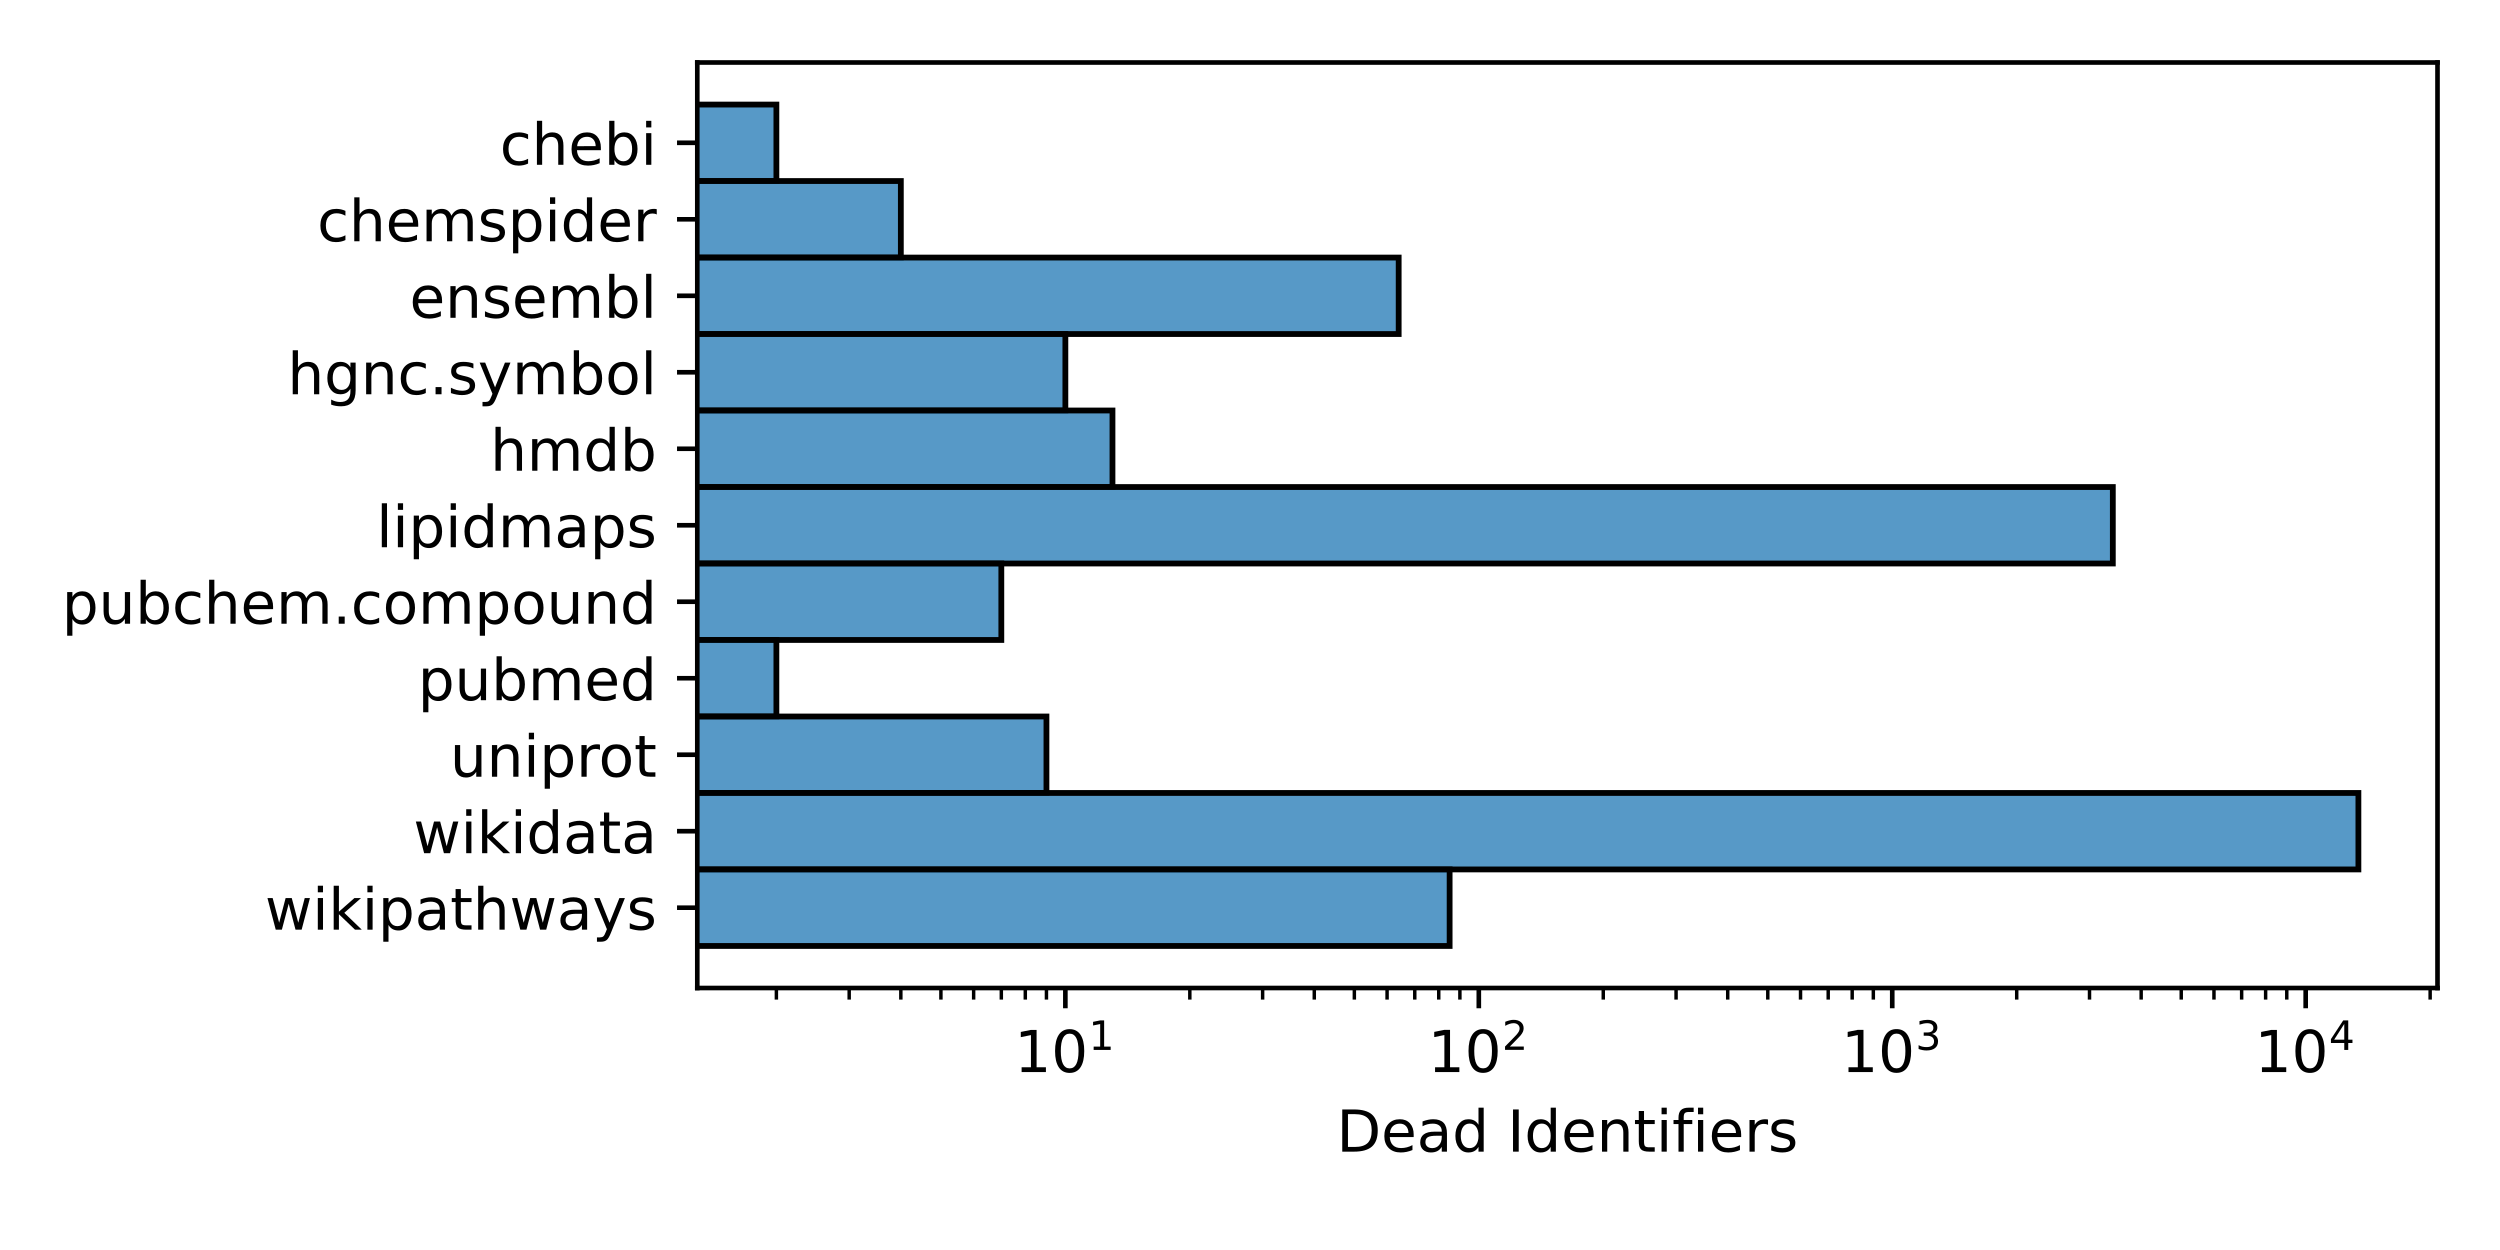
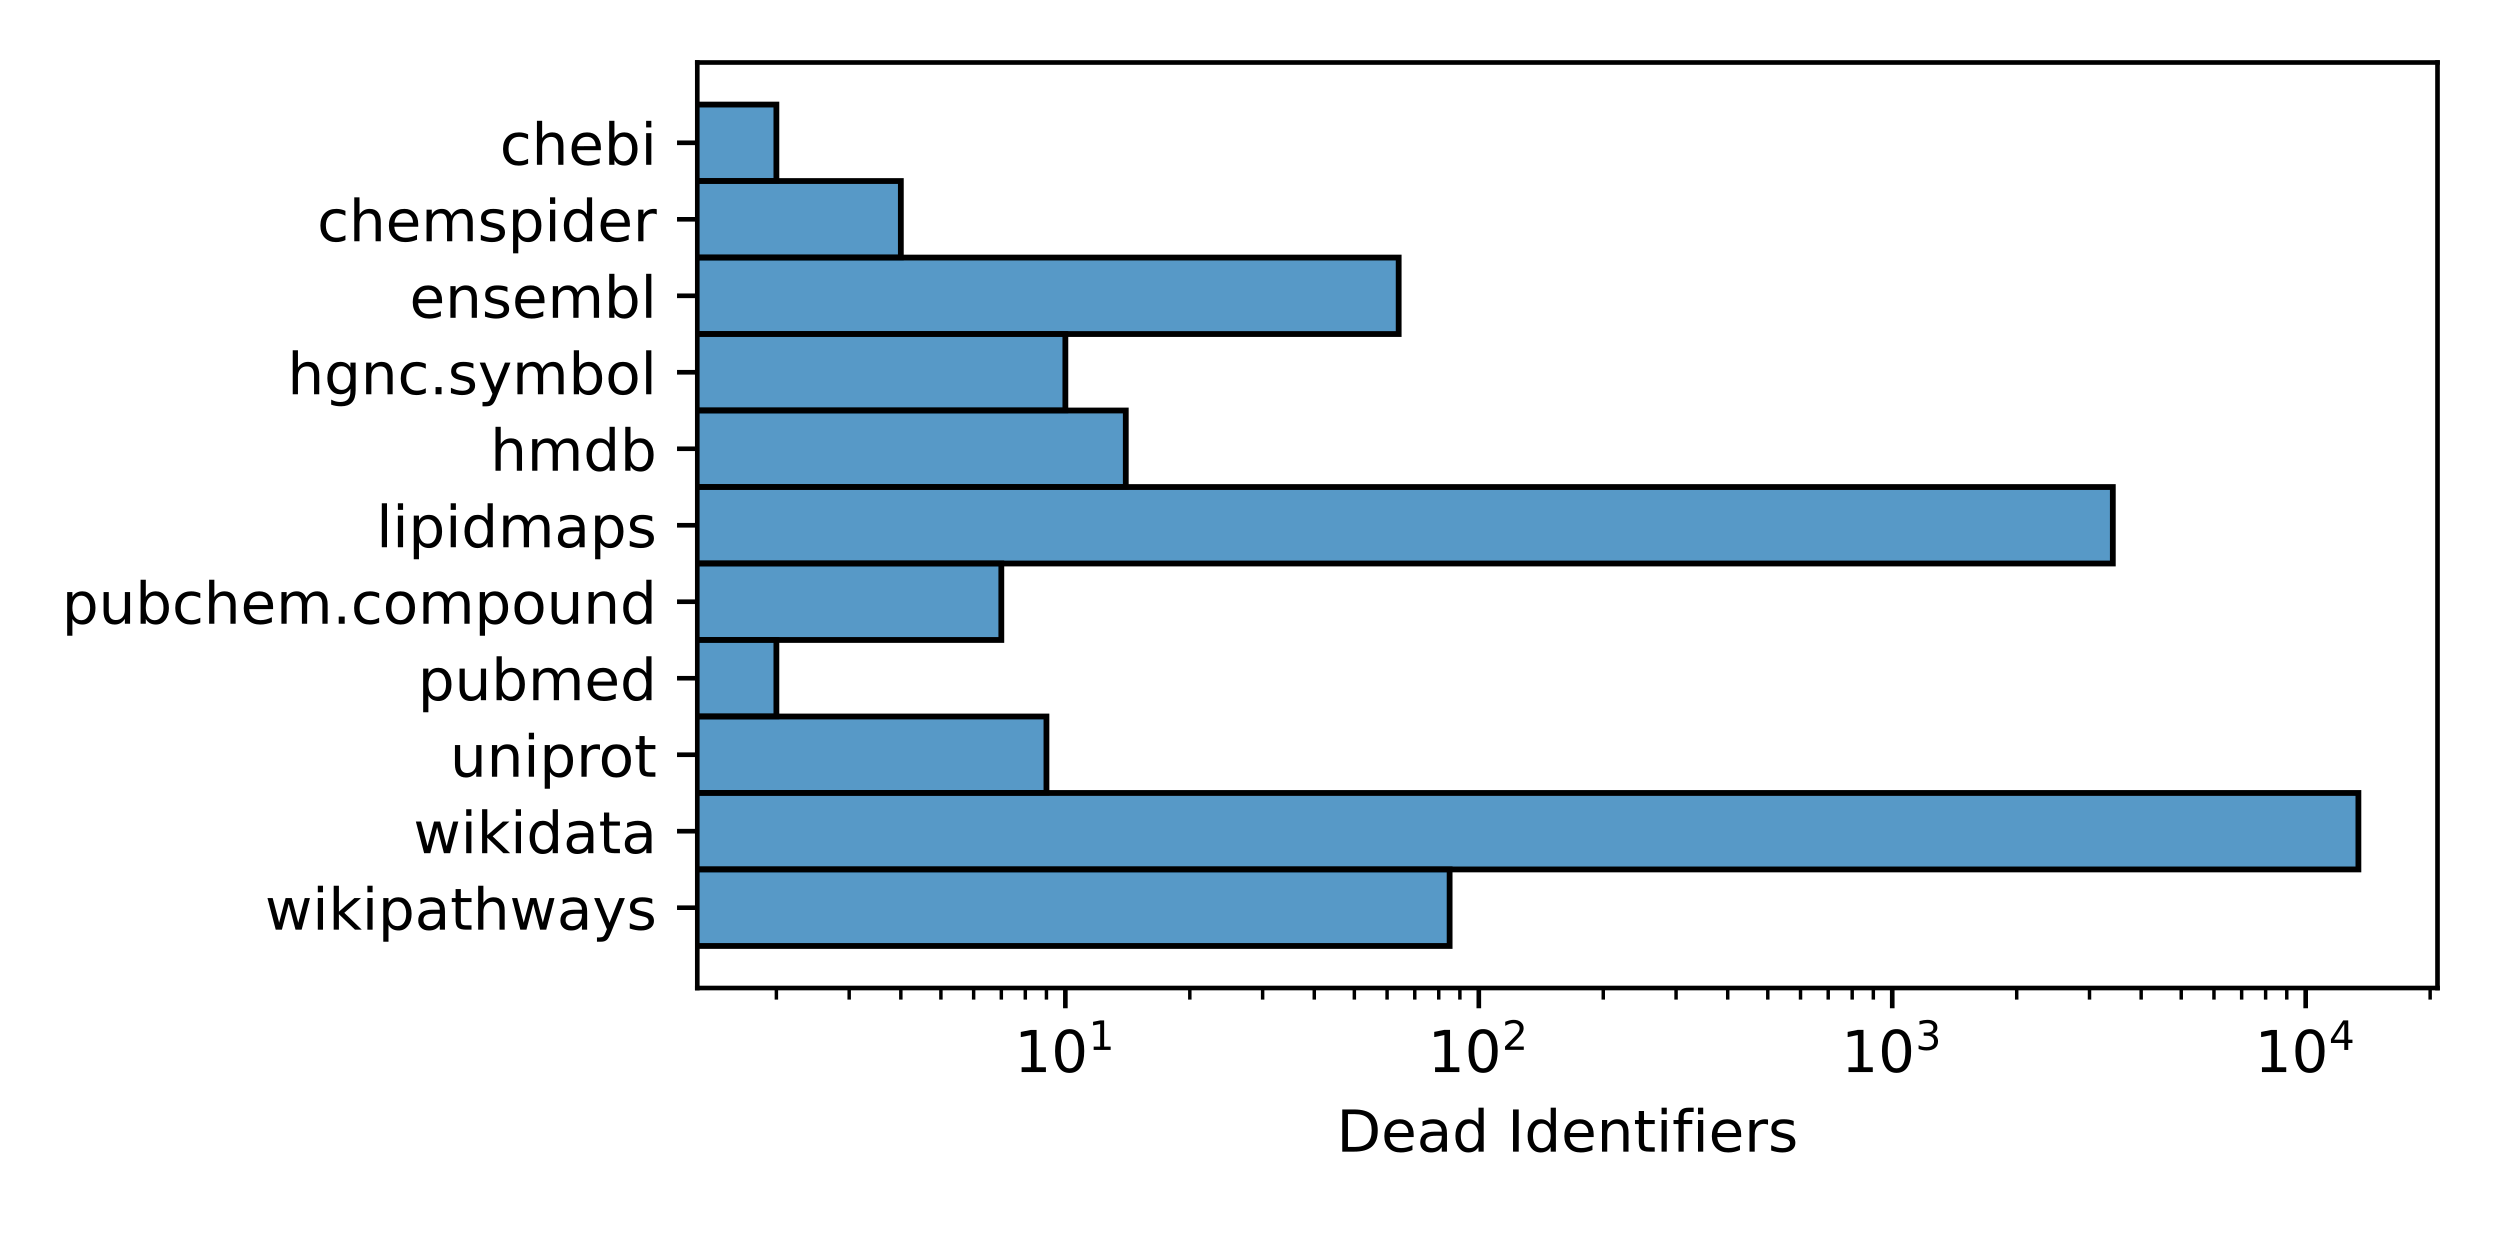
<svg xmlns="http://www.w3.org/2000/svg" xmlns:xlink="http://www.w3.org/1999/xlink" width="432pt" height="216pt" viewBox="0 0 432 216" version="1.1">
  <defs>
    <style type="text/css">*{stroke-linejoin: round; stroke-linecap: butt}</style>
  </defs>
  <g id="figure_1">
    <g id="patch_1">
      <path d="M 0 216  L 432 216  L 432 0  L 0 0  z " style="fill: #ffffff" />
    </g>
    <g id="axes_1">
      <g id="patch_2">
        <path d="M 120.49 170.728  L 421.2 170.728  L 421.2 10.8  L 120.49 10.8  z " style="fill: #ffffff" />
      </g>
      <g id="patch_3">
-         <path d="M -71330.006 18.069  L 134.159 18.069  L 134.159 31.287  L -71330.006 31.287  z " clip-path="url(#p068411c8a1)" style="fill: #1f77b4; fill-opacity: 0.75; stroke: #000000; stroke-linejoin: miter" />
+         <path d="M -71330.006 18.069  L 134.159 18.069  L 134.159 31.287  L -71330.006 31.287  z " clip-path="url(#p5c40573cc1)" style="fill: #1f77b4; fill-opacity: 0.75; stroke: #000000; stroke-linejoin: miter" />
      </g>
      <g id="patch_4">
-         <path d="M -71330.006 31.287  L 155.665 31.287  L 155.665 44.504  L -71330.006 44.504  z " clip-path="url(#p068411c8a1)" style="fill: #1f77b4; fill-opacity: 0.75; stroke: #000000; stroke-linejoin: miter" />
+         <path d="M -71330.006 31.287  L 155.665 31.287  L 155.665 44.504  L -71330.006 44.504  z " clip-path="url(#p5c40573cc1)" style="fill: #1f77b4; fill-opacity: 0.75; stroke: #000000; stroke-linejoin: miter" />
      </g>
      <g id="patch_5">
-         <path d="M -71330.006 44.504  L 241.691 44.504  L 241.691 57.721  L -71330.006 57.721  z " clip-path="url(#p068411c8a1)" style="fill: #1f77b4; fill-opacity: 0.75; stroke: #000000; stroke-linejoin: miter" />
+         <path d="M -71330.006 44.504  L 241.691 44.504  L 241.691 57.721  L -71330.006 57.721  z " clip-path="url(#p5c40573cc1)" style="fill: #1f77b4; fill-opacity: 0.75; stroke: #000000; stroke-linejoin: miter" />
      </g>
      <g id="patch_6">
-         <path d="M -71330.006 57.721  L 184.095 57.721  L 184.095 70.938  L -71330.006 70.938  z " clip-path="url(#p068411c8a1)" style="fill: #1f77b4; fill-opacity: 0.75; stroke: #000000; stroke-linejoin: miter" />
+         <path d="M -71330.006 57.721  L 184.095 57.721  L 184.095 70.938  L -71330.006 70.938  z " clip-path="url(#p5c40573cc1)" style="fill: #1f77b4; fill-opacity: 0.75; stroke: #000000; stroke-linejoin: miter" />
      </g>
      <g id="patch_7">
-         <path d="M -71330.006 70.938  L 192.235 70.938  L 192.235 84.155  L -71330.006 84.155  z " clip-path="url(#p068411c8a1)" style="fill: #1f77b4; fill-opacity: 0.75; stroke: #000000; stroke-linejoin: miter" />
+         <path d="M -71330.006 70.938  L 194.535 70.938  L 194.535 84.155  L -71330.006 84.155  z " clip-path="url(#p5c40573cc1)" style="fill: #1f77b4; fill-opacity: 0.75; stroke: #000000; stroke-linejoin: miter" />
      </g>
      <g id="patch_8">
-         <path d="M -71330.006 84.155  L 365.096 84.155  L 365.096 97.373  L -71330.006 97.373  z " clip-path="url(#p068411c8a1)" style="fill: #1f77b4; fill-opacity: 0.75; stroke: #000000; stroke-linejoin: miter" />
+         <path d="M -71330.006 84.155  L 365.096 84.155  L 365.096 97.373  L -71330.006 97.373  z " clip-path="url(#p5c40573cc1)" style="fill: #1f77b4; fill-opacity: 0.75; stroke: #000000; stroke-linejoin: miter" />
      </g>
      <g id="patch_9">
-         <path d="M -71330.006 97.373  L 173.028 97.373  L 173.028 110.59  L -71330.006 110.59  z " clip-path="url(#p068411c8a1)" style="fill: #1f77b4; fill-opacity: 0.75; stroke: #000000; stroke-linejoin: miter" />
+         <path d="M -71330.006 97.373  L 173.028 97.373  L 173.028 110.59  L -71330.006 110.59  z " clip-path="url(#p5c40573cc1)" style="fill: #1f77b4; fill-opacity: 0.75; stroke: #000000; stroke-linejoin: miter" />
      </g>
      <g id="patch_10">
-         <path d="M -71330.006 110.59  L 134.159 110.59  L 134.159 123.807  L -71330.006 123.807  z " clip-path="url(#p068411c8a1)" style="fill: #1f77b4; fill-opacity: 0.75; stroke: #000000; stroke-linejoin: miter" />
+         <path d="M -71330.006 110.59  L 134.159 110.59  L 134.159 123.807  L -71330.006 123.807  z " clip-path="url(#p5c40573cc1)" style="fill: #1f77b4; fill-opacity: 0.75; stroke: #000000; stroke-linejoin: miter" />
      </g>
      <g id="patch_11">
-         <path d="M -71330.006 123.807  L 180.826 123.807  L 180.826 137.024  L -71330.006 137.024  z " clip-path="url(#p068411c8a1)" style="fill: #1f77b4; fill-opacity: 0.75; stroke: #000000; stroke-linejoin: miter" />
+         <path d="M -71330.006 123.807  L 180.826 123.807  L 180.826 137.024  L -71330.006 137.024  z " clip-path="url(#p5c40573cc1)" style="fill: #1f77b4; fill-opacity: 0.75; stroke: #000000; stroke-linejoin: miter" />
      </g>
      <g id="patch_12">
-         <path d="M -71330.006 137.024  L 407.531 137.024  L 407.531 150.241  L -71330.006 150.241  z " clip-path="url(#p068411c8a1)" style="fill: #1f77b4; fill-opacity: 0.75; stroke: #000000; stroke-linejoin: miter" />
+         <path d="M -71330.006 137.024  L 407.531 137.024  L 407.531 150.241  L -71330.006 150.241  z " clip-path="url(#p5c40573cc1)" style="fill: #1f77b4; fill-opacity: 0.75; stroke: #000000; stroke-linejoin: miter" />
      </g>
      <g id="patch_13">
-         <path d="M -71330.006 150.241  L 250.495 150.241  L 250.495 163.459  L -71330.006 163.459  z " clip-path="url(#p068411c8a1)" style="fill: #1f77b4; fill-opacity: 0.75; stroke: #000000; stroke-linejoin: miter" />
+         <path d="M -71330.006 150.241  L 250.495 150.241  L 250.495 163.459  L -71330.006 163.459  z " clip-path="url(#p5c40573cc1)" style="fill: #1f77b4; fill-opacity: 0.75; stroke: #000000; stroke-linejoin: miter" />
      </g>
      <g id="matplotlib.axis_1">
        <g id="xtick_1">
          <g id="line2d_1">
            <defs>
-               <path id="m6979fdb70a" d="M 0 0  L 0 3.5  " style="stroke: #000000; stroke-width: 0.8" />
+               <path id="m80bc531d63" d="M 0 0  L 0 3.5  " style="stroke: #000000; stroke-width: 0.8" />
            </defs>
            <g>
-               <use xlink:href="#m6979fdb70a" x="184.095" y="170.728" style="stroke: #000000; stroke-width: 0.8" />
+               <use xlink:href="#m80bc531d63" x="184.095" y="170.728" style="stroke: #000000; stroke-width: 0.8" />
            </g>
          </g>
          <g id="text_1">
            <g transform="translate(175.2949 185.3264) scale(0.1 -0.1)">
              <defs>
                <path id="DejaVuSans-31" d="M 794 531  L 1825 531  L 1825 4091  L 703 3866  L 703 4441  L 1819 4666  L 2450 4666  L 2450 531  L 3481 531  L 3481 0  L 794 0  L 794 531  z " transform="scale(0.015625)" />
                <path id="DejaVuSans-30" d="M 2034 4250  Q 1547 4250 1301 3770  Q 1056 3291 1056 2328  Q 1056 1369 1301 889  Q 1547 409 2034 409  Q 2525 409 2770 889  Q 3016 1369 3016 2328  Q 3016 3291 2770 3770  Q 2525 4250 2034 4250  z M 2034 4750  Q 2819 4750 3233 4129  Q 3647 3509 3647 2328  Q 3647 1150 3233 529  Q 2819 -91 2034 -91  Q 1250 -91 836 529  Q 422 1150 422 2328  Q 422 3509 836 4129  Q 1250 4750 2034 4750  z " transform="scale(0.015625)" />
              </defs>
              <use xlink:href="#DejaVuSans-31" transform="translate(0 0.684375)" />
              <use xlink:href="#DejaVuSans-30" transform="translate(63.62305 0.684375)" />
              <use xlink:href="#DejaVuSans-31" transform="translate(128.2031 38.96563) scale(0.7)" />
            </g>
          </g>
        </g>
        <g id="xtick_2">
          <g id="line2d_2">
            <g>
-               <use xlink:href="#m6979fdb70a" x="255.538" y="170.728" style="stroke: #000000; stroke-width: 0.8" />
+               <use xlink:href="#m80bc531d63" x="255.538" y="170.728" style="stroke: #000000; stroke-width: 0.8" />
            </g>
          </g>
          <g id="text_2">
            <g transform="translate(246.7376 185.3264) scale(0.1 -0.1)">
              <defs>
                <path id="DejaVuSans-32" d="M 1228 531  L 3431 531  L 3431 0  L 469 0  L 469 531  Q 828 903 1448 1529  Q 2069 2156 2228 2338  Q 2531 2678 2651 2914  Q 2772 3150 2772 3378  Q 2772 3750 2511 3984  Q 2250 4219 1831 4219  Q 1534 4219 1204 4116  Q 875 4013 500 3803  L 500 4441  Q 881 4594 1212 4672  Q 1544 4750 1819 4750  Q 2544 4750 2975 4387  Q 3406 4025 3406 3419  Q 3406 3131 3298 2873  Q 3191 2616 2906 2266  Q 2828 2175 2409 1742  Q 1991 1309 1228 531  z " transform="scale(0.015625)" />
              </defs>
              <use xlink:href="#DejaVuSans-31" transform="translate(0 0.765625)" />
              <use xlink:href="#DejaVuSans-30" transform="translate(63.62305 0.765625)" />
              <use xlink:href="#DejaVuSans-32" transform="translate(128.2031 39.04688) scale(0.7)" />
            </g>
          </g>
        </g>
        <g id="xtick_3">
          <g id="line2d_3">
            <g>
-               <use xlink:href="#m6979fdb70a" x="326.98" y="170.728" style="stroke: #000000; stroke-width: 0.8" />
+               <use xlink:href="#m80bc531d63" x="326.98" y="170.728" style="stroke: #000000; stroke-width: 0.8" />
            </g>
          </g>
          <g id="text_3">
            <g transform="translate(318.1802 185.3264) scale(0.1 -0.1)">
              <defs>
                <path id="DejaVuSans-33" d="M 2597 2516  Q 3050 2419 3304 2112  Q 3559 1806 3559 1356  Q 3559 666 3084 287  Q 2609 -91 1734 -91  Q 1441 -91 1130 -33  Q 819 25 488 141  L 488 750  Q 750 597 1062 519  Q 1375 441 1716 441  Q 2309 441 2620 675  Q 2931 909 2931 1356  Q 2931 1769 2642 2001  Q 2353 2234 1838 2234  L 1294 2234  L 1294 2753  L 1863 2753  Q 2328 2753 2575 2939  Q 2822 3125 2822 3475  Q 2822 3834 2567 4026  Q 2313 4219 1838 4219  Q 1578 4219 1281 4162  Q 984 4106 628 3988  L 628 4550  Q 988 4650 1302 4700  Q 1616 4750 1894 4750  Q 2613 4750 3031 4423  Q 3450 4097 3450 3541  Q 3450 3153 3228 2886  Q 3006 2619 2597 2516  z " transform="scale(0.015625)" />
              </defs>
              <use xlink:href="#DejaVuSans-31" transform="translate(0 0.765625)" />
              <use xlink:href="#DejaVuSans-30" transform="translate(63.62305 0.765625)" />
              <use xlink:href="#DejaVuSans-33" transform="translate(128.2031 39.04688) scale(0.7)" />
            </g>
          </g>
        </g>
        <g id="xtick_4">
          <g id="line2d_4">
            <g>
-               <use xlink:href="#m6979fdb70a" x="398.423" y="170.728" style="stroke: #000000; stroke-width: 0.8" />
+               <use xlink:href="#m80bc531d63" x="398.423" y="170.728" style="stroke: #000000; stroke-width: 0.8" />
            </g>
          </g>
          <g id="text_4">
            <g transform="translate(389.6229 185.3264) scale(0.1 -0.1)">
              <defs>
                <path id="DejaVuSans-34" d="M 2419 4116  L 825 1625  L 2419 1625  L 2419 4116  z M 2253 4666  L 3047 4666  L 3047 1625  L 3713 1625  L 3713 1100  L 3047 1100  L 3047 0  L 2419 0  L 2419 1100  L 313 1100  L 313 1709  L 2253 4666  z " transform="scale(0.015625)" />
              </defs>
              <use xlink:href="#DejaVuSans-31" transform="translate(0 0.684375)" />
              <use xlink:href="#DejaVuSans-30" transform="translate(63.62305 0.684375)" />
              <use xlink:href="#DejaVuSans-34" transform="translate(128.2031 38.96563) scale(0.7)" />
            </g>
          </g>
        </g>
        <g id="xtick_5">
          <g id="line2d_5">
            <defs>
-               <path id="m8bb110646c" d="M 0 0  L 0 2  " style="stroke: #000000; stroke-width: 0.6" />
+               <path id="m2ac641e6b9" d="M 0 0  L 0 2  " style="stroke: #000000; stroke-width: 0.6" />
            </defs>
            <g>
-               <use xlink:href="#m8bb110646c" x="134.159" y="170.728" style="stroke: #000000; stroke-width: 0.6" />
+               <use xlink:href="#m2ac641e6b9" x="134.159" y="170.728" style="stroke: #000000; stroke-width: 0.6" />
            </g>
          </g>
        </g>
        <g id="xtick_6">
          <g id="line2d_6">
            <g>
-               <use xlink:href="#m8bb110646c" x="146.739" y="170.728" style="stroke: #000000; stroke-width: 0.6" />
+               <use xlink:href="#m2ac641e6b9" x="146.739" y="170.728" style="stroke: #000000; stroke-width: 0.6" />
            </g>
          </g>
        </g>
        <g id="xtick_7">
          <g id="line2d_7">
            <g>
-               <use xlink:href="#m8bb110646c" x="155.665" y="170.728" style="stroke: #000000; stroke-width: 0.6" />
+               <use xlink:href="#m2ac641e6b9" x="155.665" y="170.728" style="stroke: #000000; stroke-width: 0.6" />
            </g>
          </g>
        </g>
        <g id="xtick_8">
          <g id="line2d_8">
            <g>
-               <use xlink:href="#m8bb110646c" x="162.589" y="170.728" style="stroke: #000000; stroke-width: 0.6" />
+               <use xlink:href="#m2ac641e6b9" x="162.589" y="170.728" style="stroke: #000000; stroke-width: 0.6" />
            </g>
          </g>
        </g>
        <g id="xtick_9">
          <g id="line2d_9">
            <g>
-               <use xlink:href="#m8bb110646c" x="168.245" y="170.728" style="stroke: #000000; stroke-width: 0.6" />
+               <use xlink:href="#m2ac641e6b9" x="168.245" y="170.728" style="stroke: #000000; stroke-width: 0.6" />
            </g>
          </g>
        </g>
        <g id="xtick_10">
          <g id="line2d_10">
            <g>
-               <use xlink:href="#m8bb110646c" x="173.028" y="170.728" style="stroke: #000000; stroke-width: 0.6" />
+               <use xlink:href="#m2ac641e6b9" x="173.028" y="170.728" style="stroke: #000000; stroke-width: 0.6" />
            </g>
          </g>
        </g>
        <g id="xtick_11">
          <g id="line2d_11">
            <g>
-               <use xlink:href="#m8bb110646c" x="177.171" y="170.728" style="stroke: #000000; stroke-width: 0.6" />
+               <use xlink:href="#m2ac641e6b9" x="177.171" y="170.728" style="stroke: #000000; stroke-width: 0.6" />
            </g>
          </g>
        </g>
        <g id="xtick_12">
          <g id="line2d_12">
            <g>
-               <use xlink:href="#m8bb110646c" x="180.826" y="170.728" style="stroke: #000000; stroke-width: 0.6" />
+               <use xlink:href="#m2ac641e6b9" x="180.826" y="170.728" style="stroke: #000000; stroke-width: 0.6" />
            </g>
          </g>
        </g>
        <g id="xtick_13">
          <g id="line2d_13">
            <g>
-               <use xlink:href="#m8bb110646c" x="205.601" y="170.728" style="stroke: #000000; stroke-width: 0.6" />
+               <use xlink:href="#m2ac641e6b9" x="205.601" y="170.728" style="stroke: #000000; stroke-width: 0.6" />
            </g>
          </g>
        </g>
        <g id="xtick_14">
          <g id="line2d_14">
            <g>
-               <use xlink:href="#m8bb110646c" x="218.182" y="170.728" style="stroke: #000000; stroke-width: 0.6" />
+               <use xlink:href="#m2ac641e6b9" x="218.182" y="170.728" style="stroke: #000000; stroke-width: 0.6" />
            </g>
          </g>
        </g>
        <g id="xtick_15">
          <g id="line2d_15">
            <g>
-               <use xlink:href="#m8bb110646c" x="227.108" y="170.728" style="stroke: #000000; stroke-width: 0.6" />
+               <use xlink:href="#m2ac641e6b9" x="227.108" y="170.728" style="stroke: #000000; stroke-width: 0.6" />
            </g>
          </g>
        </g>
        <g id="xtick_16">
          <g id="line2d_16">
            <g>
-               <use xlink:href="#m8bb110646c" x="234.031" y="170.728" style="stroke: #000000; stroke-width: 0.6" />
+               <use xlink:href="#m2ac641e6b9" x="234.031" y="170.728" style="stroke: #000000; stroke-width: 0.6" />
            </g>
          </g>
        </g>
        <g id="xtick_17">
          <g id="line2d_17">
            <g>
-               <use xlink:href="#m8bb110646c" x="239.688" y="170.728" style="stroke: #000000; stroke-width: 0.6" />
+               <use xlink:href="#m2ac641e6b9" x="239.688" y="170.728" style="stroke: #000000; stroke-width: 0.6" />
            </g>
          </g>
        </g>
        <g id="xtick_18">
          <g id="line2d_18">
            <g>
-               <use xlink:href="#m8bb110646c" x="244.471" y="170.728" style="stroke: #000000; stroke-width: 0.6" />
+               <use xlink:href="#m2ac641e6b9" x="244.471" y="170.728" style="stroke: #000000; stroke-width: 0.6" />
            </g>
          </g>
        </g>
        <g id="xtick_19">
          <g id="line2d_19">
            <g>
-               <use xlink:href="#m8bb110646c" x="248.614" y="170.728" style="stroke: #000000; stroke-width: 0.6" />
+               <use xlink:href="#m2ac641e6b9" x="248.614" y="170.728" style="stroke: #000000; stroke-width: 0.6" />
            </g>
          </g>
        </g>
        <g id="xtick_20">
          <g id="line2d_20">
            <g>
-               <use xlink:href="#m8bb110646c" x="252.269" y="170.728" style="stroke: #000000; stroke-width: 0.6" />
+               <use xlink:href="#m2ac641e6b9" x="252.269" y="170.728" style="stroke: #000000; stroke-width: 0.6" />
            </g>
          </g>
        </g>
        <g id="xtick_21">
          <g id="line2d_21">
            <g>
-               <use xlink:href="#m8bb110646c" x="277.044" y="170.728" style="stroke: #000000; stroke-width: 0.6" />
+               <use xlink:href="#m2ac641e6b9" x="277.044" y="170.728" style="stroke: #000000; stroke-width: 0.6" />
            </g>
          </g>
        </g>
        <g id="xtick_22">
          <g id="line2d_22">
            <g>
-               <use xlink:href="#m8bb110646c" x="289.624" y="170.728" style="stroke: #000000; stroke-width: 0.6" />
+               <use xlink:href="#m2ac641e6b9" x="289.624" y="170.728" style="stroke: #000000; stroke-width: 0.6" />
            </g>
          </g>
        </g>
        <g id="xtick_23">
          <g id="line2d_23">
            <g>
-               <use xlink:href="#m8bb110646c" x="298.55" y="170.728" style="stroke: #000000; stroke-width: 0.6" />
+               <use xlink:href="#m2ac641e6b9" x="298.55" y="170.728" style="stroke: #000000; stroke-width: 0.6" />
            </g>
          </g>
        </g>
        <g id="xtick_24">
          <g id="line2d_24">
            <g>
-               <use xlink:href="#m8bb110646c" x="305.474" y="170.728" style="stroke: #000000; stroke-width: 0.6" />
+               <use xlink:href="#m2ac641e6b9" x="305.474" y="170.728" style="stroke: #000000; stroke-width: 0.6" />
            </g>
          </g>
        </g>
        <g id="xtick_25">
          <g id="line2d_25">
            <g>
-               <use xlink:href="#m8bb110646c" x="311.131" y="170.728" style="stroke: #000000; stroke-width: 0.6" />
+               <use xlink:href="#m2ac641e6b9" x="311.131" y="170.728" style="stroke: #000000; stroke-width: 0.6" />
            </g>
          </g>
        </g>
        <g id="xtick_26">
          <g id="line2d_26">
            <g>
-               <use xlink:href="#m8bb110646c" x="315.914" y="170.728" style="stroke: #000000; stroke-width: 0.6" />
+               <use xlink:href="#m2ac641e6b9" x="315.914" y="170.728" style="stroke: #000000; stroke-width: 0.6" />
            </g>
          </g>
        </g>
        <g id="xtick_27">
          <g id="line2d_27">
            <g>
-               <use xlink:href="#m8bb110646c" x="320.057" y="170.728" style="stroke: #000000; stroke-width: 0.6" />
+               <use xlink:href="#m2ac641e6b9" x="320.057" y="170.728" style="stroke: #000000; stroke-width: 0.6" />
            </g>
          </g>
        </g>
        <g id="xtick_28">
          <g id="line2d_28">
            <g>
-               <use xlink:href="#m8bb110646c" x="323.711" y="170.728" style="stroke: #000000; stroke-width: 0.6" />
+               <use xlink:href="#m2ac641e6b9" x="323.711" y="170.728" style="stroke: #000000; stroke-width: 0.6" />
            </g>
          </g>
        </g>
        <g id="xtick_29">
          <g id="line2d_29">
            <g>
-               <use xlink:href="#m8bb110646c" x="348.487" y="170.728" style="stroke: #000000; stroke-width: 0.6" />
+               <use xlink:href="#m2ac641e6b9" x="348.487" y="170.728" style="stroke: #000000; stroke-width: 0.6" />
            </g>
          </g>
        </g>
        <g id="xtick_30">
          <g id="line2d_30">
            <g>
-               <use xlink:href="#m8bb110646c" x="361.067" y="170.728" style="stroke: #000000; stroke-width: 0.6" />
+               <use xlink:href="#m2ac641e6b9" x="361.067" y="170.728" style="stroke: #000000; stroke-width: 0.6" />
            </g>
          </g>
        </g>
        <g id="xtick_31">
          <g id="line2d_31">
            <g>
-               <use xlink:href="#m8bb110646c" x="369.993" y="170.728" style="stroke: #000000; stroke-width: 0.6" />
+               <use xlink:href="#m2ac641e6b9" x="369.993" y="170.728" style="stroke: #000000; stroke-width: 0.6" />
            </g>
          </g>
        </g>
        <g id="xtick_32">
          <g id="line2d_32">
            <g>
-               <use xlink:href="#m8bb110646c" x="376.917" y="170.728" style="stroke: #000000; stroke-width: 0.6" />
+               <use xlink:href="#m2ac641e6b9" x="376.917" y="170.728" style="stroke: #000000; stroke-width: 0.6" />
            </g>
          </g>
        </g>
        <g id="xtick_33">
          <g id="line2d_33">
            <g>
-               <use xlink:href="#m8bb110646c" x="382.573" y="170.728" style="stroke: #000000; stroke-width: 0.6" />
+               <use xlink:href="#m2ac641e6b9" x="382.573" y="170.728" style="stroke: #000000; stroke-width: 0.6" />
            </g>
          </g>
        </g>
        <g id="xtick_34">
          <g id="line2d_34">
            <g>
-               <use xlink:href="#m8bb110646c" x="387.356" y="170.728" style="stroke: #000000; stroke-width: 0.6" />
+               <use xlink:href="#m2ac641e6b9" x="387.356" y="170.728" style="stroke: #000000; stroke-width: 0.6" />
            </g>
          </g>
        </g>
        <g id="xtick_35">
          <g id="line2d_35">
            <g>
-               <use xlink:href="#m8bb110646c" x="391.499" y="170.728" style="stroke: #000000; stroke-width: 0.6" />
+               <use xlink:href="#m2ac641e6b9" x="391.499" y="170.728" style="stroke: #000000; stroke-width: 0.6" />
            </g>
          </g>
        </g>
        <g id="xtick_36">
          <g id="line2d_36">
            <g>
-               <use xlink:href="#m8bb110646c" x="395.154" y="170.728" style="stroke: #000000; stroke-width: 0.6" />
+               <use xlink:href="#m2ac641e6b9" x="395.154" y="170.728" style="stroke: #000000; stroke-width: 0.6" />
            </g>
          </g>
        </g>
        <g id="xtick_37">
          <g id="line2d_37">
            <g>
-               <use xlink:href="#m8bb110646c" x="419.929" y="170.728" style="stroke: #000000; stroke-width: 0.6" />
+               <use xlink:href="#m2ac641e6b9" x="419.929" y="170.728" style="stroke: #000000; stroke-width: 0.6" />
            </g>
          </g>
        </g>
        <g id="text_5">
          <g transform="translate(230.9614 199.0046) scale(0.1 -0.1)">
            <defs>
              <path id="DejaVuSans-44" d="M 1259 4147  L 1259 519  L 2022 519  Q 2988 519 3436 956  Q 3884 1394 3884 2338  Q 3884 3275 3436 3711  Q 2988 4147 2022 4147  L 1259 4147  z M 628 4666  L 1925 4666  Q 3281 4666 3915 4102  Q 4550 3538 4550 2338  Q 4550 1131 3912 565  Q 3275 0 1925 0  L 628 0  L 628 4666  z " transform="scale(0.015625)" />
              <path id="DejaVuSans-65" d="M 3597 1894  L 3597 1613  L 953 1613  Q 991 1019 1311 708  Q 1631 397 2203 397  Q 2534 397 2845 478  Q 3156 559 3463 722  L 3463 178  Q 3153 47 2828 -22  Q 2503 -91 2169 -91  Q 1331 -91 842 396  Q 353 884 353 1716  Q 353 2575 817 3079  Q 1281 3584 2069 3584  Q 2775 3584 3186 3129  Q 3597 2675 3597 1894  z M 3022 2063  Q 3016 2534 2758 2815  Q 2500 3097 2075 3097  Q 1594 3097 1305 2825  Q 1016 2553 972 2059  L 3022 2063  z " transform="scale(0.015625)" />
              <path id="DejaVuSans-61" d="M 2194 1759  Q 1497 1759 1228 1600  Q 959 1441 959 1056  Q 959 750 1161 570  Q 1363 391 1709 391  Q 2188 391 2477 730  Q 2766 1069 2766 1631  L 2766 1759  L 2194 1759  z M 3341 1997  L 3341 0  L 2766 0  L 2766 531  Q 2569 213 2275 61  Q 1981 -91 1556 -91  Q 1019 -91 701 211  Q 384 513 384 1019  Q 384 1609 779 1909  Q 1175 2209 1959 2209  L 2766 2209  L 2766 2266  Q 2766 2663 2505 2880  Q 2244 3097 1772 3097  Q 1472 3097 1187 3025  Q 903 2953 641 2809  L 641 3341  Q 956 3463 1253 3523  Q 1550 3584 1831 3584  Q 2591 3584 2966 3190  Q 3341 2797 3341 1997  z " transform="scale(0.015625)" />
              <path id="DejaVuSans-64" d="M 2906 2969  L 2906 4863  L 3481 4863  L 3481 0  L 2906 0  L 2906 525  Q 2725 213 2448 61  Q 2172 -91 1784 -91  Q 1150 -91 751 415  Q 353 922 353 1747  Q 353 2572 751 3078  Q 1150 3584 1784 3584  Q 2172 3584 2448 3432  Q 2725 3281 2906 2969  z M 947 1747  Q 947 1113 1208 752  Q 1469 391 1925 391  Q 2381 391 2643 752  Q 2906 1113 2906 1747  Q 2906 2381 2643 2742  Q 2381 3103 1925 3103  Q 1469 3103 1208 2742  Q 947 2381 947 1747  z " transform="scale(0.015625)" />
              <path id="DejaVuSans-20" transform="scale(0.015625)" />
              <path id="DejaVuSans-49" d="M 628 4666  L 1259 4666  L 1259 0  L 628 0  L 628 4666  z " transform="scale(0.015625)" />
              <path id="DejaVuSans-6e" d="M 3513 2113  L 3513 0  L 2938 0  L 2938 2094  Q 2938 2591 2744 2837  Q 2550 3084 2163 3084  Q 1697 3084 1428 2787  Q 1159 2491 1159 1978  L 1159 0  L 581 0  L 581 3500  L 1159 3500  L 1159 2956  Q 1366 3272 1645 3428  Q 1925 3584 2291 3584  Q 2894 3584 3203 3211  Q 3513 2838 3513 2113  z " transform="scale(0.015625)" />
              <path id="DejaVuSans-74" d="M 1172 4494  L 1172 3500  L 2356 3500  L 2356 3053  L 1172 3053  L 1172 1153  Q 1172 725 1289 603  Q 1406 481 1766 481  L 2356 481  L 2356 0  L 1766 0  Q 1100 0 847 248  Q 594 497 594 1153  L 594 3053  L 172 3053  L 172 3500  L 594 3500  L 594 4494  L 1172 4494  z " transform="scale(0.015625)" />
              <path id="DejaVuSans-69" d="M 603 3500  L 1178 3500  L 1178 0  L 603 0  L 603 3500  z M 603 4863  L 1178 4863  L 1178 4134  L 603 4134  L 603 4863  z " transform="scale(0.015625)" />
              <path id="DejaVuSans-66" d="M 2375 4863  L 2375 4384  L 1825 4384  Q 1516 4384 1395 4259  Q 1275 4134 1275 3809  L 1275 3500  L 2222 3500  L 2222 3053  L 1275 3053  L 1275 0  L 697 0  L 697 3053  L 147 3053  L 147 3500  L 697 3500  L 697 3744  Q 697 4328 969 4595  Q 1241 4863 1831 4863  L 2375 4863  z " transform="scale(0.015625)" />
              <path id="DejaVuSans-72" d="M 2631 2963  Q 2534 3019 2420 3045  Q 2306 3072 2169 3072  Q 1681 3072 1420 2755  Q 1159 2438 1159 1844  L 1159 0  L 581 0  L 581 3500  L 1159 3500  L 1159 2956  Q 1341 3275 1631 3429  Q 1922 3584 2338 3584  Q 2397 3584 2469 3576  Q 2541 3569 2628 3553  L 2631 2963  z " transform="scale(0.015625)" />
              <path id="DejaVuSans-73" d="M 2834 3397  L 2834 2853  Q 2591 2978 2328 3040  Q 2066 3103 1784 3103  Q 1356 3103 1142 2972  Q 928 2841 928 2578  Q 928 2378 1081 2264  Q 1234 2150 1697 2047  L 1894 2003  Q 2506 1872 2764 1633  Q 3022 1394 3022 966  Q 3022 478 2636 193  Q 2250 -91 1575 -91  Q 1294 -91 989 -36  Q 684 19 347 128  L 347 722  Q 666 556 975 473  Q 1284 391 1588 391  Q 1994 391 2212 530  Q 2431 669 2431 922  Q 2431 1156 2273 1281  Q 2116 1406 1581 1522  L 1381 1569  Q 847 1681 609 1914  Q 372 2147 372 2553  Q 372 3047 722 3315  Q 1072 3584 1716 3584  Q 2034 3584 2315 3537  Q 2597 3491 2834 3397  z " transform="scale(0.015625)" />
            </defs>
            <use xlink:href="#DejaVuSans-44" />
            <use xlink:href="#DejaVuSans-65" x="77.002" />
            <use xlink:href="#DejaVuSans-61" x="138.525" />
            <use xlink:href="#DejaVuSans-64" x="199.805" />
            <use xlink:href="#DejaVuSans-20" x="263.281" />
            <use xlink:href="#DejaVuSans-49" x="295.068" />
            <use xlink:href="#DejaVuSans-64" x="324.561" />
            <use xlink:href="#DejaVuSans-65" x="388.037" />
            <use xlink:href="#DejaVuSans-6e" x="449.561" />
            <use xlink:href="#DejaVuSans-74" x="512.939" />
            <use xlink:href="#DejaVuSans-69" x="552.148" />
            <use xlink:href="#DejaVuSans-66" x="579.932" />
            <use xlink:href="#DejaVuSans-69" x="615.137" />
            <use xlink:href="#DejaVuSans-65" x="642.92" />
            <use xlink:href="#DejaVuSans-72" x="704.443" />
            <use xlink:href="#DejaVuSans-73" x="745.557" />
          </g>
        </g>
      </g>
      <g id="matplotlib.axis_2">
        <g id="ytick_1">
          <g id="line2d_38">
            <defs>
-               <path id="m10cceaa007" d="M 0 0  L -3.5 0  " style="stroke: #000000; stroke-width: 0.8" />
+               <path id="m5bacf64304" d="M 0 0  L -3.5 0  " style="stroke: #000000; stroke-width: 0.8" />
            </defs>
            <g>
-               <use xlink:href="#m10cceaa007" x="120.49" y="24.678" style="stroke: #000000; stroke-width: 0.8" />
+               <use xlink:href="#m5bacf64304" x="120.49" y="24.678" style="stroke: #000000; stroke-width: 0.8" />
            </g>
          </g>
          <g id="text_6">
            <g transform="translate(86.37438 28.47727) scale(0.1 -0.1)">
              <defs>
                <path id="DejaVuSans-63" d="M 3122 3366  L 3122 2828  Q 2878 2963 2633 3030  Q 2388 3097 2138 3097  Q 1578 3097 1268 2742  Q 959 2388 959 1747  Q 959 1106 1268 751  Q 1578 397 2138 397  Q 2388 397 2633 464  Q 2878 531 3122 666  L 3122 134  Q 2881 22 2623 -34  Q 2366 -91 2075 -91  Q 1284 -91 818 406  Q 353 903 353 1747  Q 353 2603 823 3093  Q 1294 3584 2113 3584  Q 2378 3584 2631 3529  Q 2884 3475 3122 3366  z " transform="scale(0.015625)" />
                <path id="DejaVuSans-68" d="M 3513 2113  L 3513 0  L 2938 0  L 2938 2094  Q 2938 2591 2744 2837  Q 2550 3084 2163 3084  Q 1697 3084 1428 2787  Q 1159 2491 1159 1978  L 1159 0  L 581 0  L 581 4863  L 1159 4863  L 1159 2956  Q 1366 3272 1645 3428  Q 1925 3584 2291 3584  Q 2894 3584 3203 3211  Q 3513 2838 3513 2113  z " transform="scale(0.015625)" />
                <path id="DejaVuSans-62" d="M 3116 1747  Q 3116 2381 2855 2742  Q 2594 3103 2138 3103  Q 1681 3103 1420 2742  Q 1159 2381 1159 1747  Q 1159 1113 1420 752  Q 1681 391 2138 391  Q 2594 391 2855 752  Q 3116 1113 3116 1747  z M 1159 2969  Q 1341 3281 1617 3432  Q 1894 3584 2278 3584  Q 2916 3584 3314 3078  Q 3713 2572 3713 1747  Q 3713 922 3314 415  Q 2916 -91 2278 -91  Q 1894 -91 1617 61  Q 1341 213 1159 525  L 1159 0  L 581 0  L 581 4863  L 1159 4863  L 1159 2969  z " transform="scale(0.015625)" />
              </defs>
              <use xlink:href="#DejaVuSans-63" />
              <use xlink:href="#DejaVuSans-68" x="54.98" />
              <use xlink:href="#DejaVuSans-65" x="118.359" />
              <use xlink:href="#DejaVuSans-62" x="179.883" />
              <use xlink:href="#DejaVuSans-69" x="243.359" />
            </g>
          </g>
        </g>
        <g id="ytick_2">
          <g id="line2d_39">
            <g>
-               <use xlink:href="#m10cceaa007" x="120.49" y="37.895" style="stroke: #000000; stroke-width: 0.8" />
+               <use xlink:href="#m5bacf64304" x="120.49" y="37.895" style="stroke: #000000; stroke-width: 0.8" />
            </g>
          </g>
          <g id="text_7">
            <g transform="translate(54.81188 41.69446) scale(0.1 -0.1)">
              <defs>
                <path id="DejaVuSans-6d" d="M 3328 2828  Q 3544 3216 3844 3400  Q 4144 3584 4550 3584  Q 5097 3584 5394 3201  Q 5691 2819 5691 2113  L 5691 0  L 5113 0  L 5113 2094  Q 5113 2597 4934 2840  Q 4756 3084 4391 3084  Q 3944 3084 3684 2787  Q 3425 2491 3425 1978  L 3425 0  L 2847 0  L 2847 2094  Q 2847 2600 2669 2842  Q 2491 3084 2119 3084  Q 1678 3084 1418 2786  Q 1159 2488 1159 1978  L 1159 0  L 581 0  L 581 3500  L 1159 3500  L 1159 2956  Q 1356 3278 1631 3431  Q 1906 3584 2284 3584  Q 2666 3584 2933 3390  Q 3200 3197 3328 2828  z " transform="scale(0.015625)" />
                <path id="DejaVuSans-70" d="M 1159 525  L 1159 -1331  L 581 -1331  L 581 3500  L 1159 3500  L 1159 2969  Q 1341 3281 1617 3432  Q 1894 3584 2278 3584  Q 2916 3584 3314 3078  Q 3713 2572 3713 1747  Q 3713 922 3314 415  Q 2916 -91 2278 -91  Q 1894 -91 1617 61  Q 1341 213 1159 525  z M 3116 1747  Q 3116 2381 2855 2742  Q 2594 3103 2138 3103  Q 1681 3103 1420 2742  Q 1159 2381 1159 1747  Q 1159 1113 1420 752  Q 1681 391 2138 391  Q 2594 391 2855 752  Q 3116 1113 3116 1747  z " transform="scale(0.015625)" />
              </defs>
              <use xlink:href="#DejaVuSans-63" />
              <use xlink:href="#DejaVuSans-68" x="54.98" />
              <use xlink:href="#DejaVuSans-65" x="118.359" />
              <use xlink:href="#DejaVuSans-6d" x="179.883" />
              <use xlink:href="#DejaVuSans-73" x="277.295" />
              <use xlink:href="#DejaVuSans-70" x="329.395" />
              <use xlink:href="#DejaVuSans-69" x="392.871" />
              <use xlink:href="#DejaVuSans-64" x="420.654" />
              <use xlink:href="#DejaVuSans-65" x="484.131" />
              <use xlink:href="#DejaVuSans-72" x="545.654" />
            </g>
          </g>
        </g>
        <g id="ytick_3">
          <g id="line2d_40">
            <g>
-               <use xlink:href="#m10cceaa007" x="120.49" y="51.112" style="stroke: #000000; stroke-width: 0.8" />
+               <use xlink:href="#m5bacf64304" x="120.49" y="51.112" style="stroke: #000000; stroke-width: 0.8" />
            </g>
          </g>
          <g id="text_8">
            <g transform="translate(70.76969 54.91165) scale(0.1 -0.1)">
              <defs>
                <path id="DejaVuSans-6c" d="M 603 4863  L 1178 4863  L 1178 0  L 603 0  L 603 4863  z " transform="scale(0.015625)" />
              </defs>
              <use xlink:href="#DejaVuSans-65" />
              <use xlink:href="#DejaVuSans-6e" x="61.523" />
              <use xlink:href="#DejaVuSans-73" x="124.902" />
              <use xlink:href="#DejaVuSans-65" x="177.002" />
              <use xlink:href="#DejaVuSans-6d" x="238.525" />
              <use xlink:href="#DejaVuSans-62" x="335.938" />
              <use xlink:href="#DejaVuSans-6c" x="399.414" />
            </g>
          </g>
        </g>
        <g id="ytick_4">
          <g id="line2d_41">
            <g>
-               <use xlink:href="#m10cceaa007" x="120.49" y="64.33" style="stroke: #000000; stroke-width: 0.8" />
+               <use xlink:href="#m5bacf64304" x="120.49" y="64.33" style="stroke: #000000; stroke-width: 0.8" />
            </g>
          </g>
          <g id="text_9">
            <g transform="translate(49.67594 68.12884) scale(0.1 -0.1)">
              <defs>
                <path id="DejaVuSans-67" d="M 2906 1791  Q 2906 2416 2648 2759  Q 2391 3103 1925 3103  Q 1463 3103 1205 2759  Q 947 2416 947 1791  Q 947 1169 1205 825  Q 1463 481 1925 481  Q 2391 481 2648 825  Q 2906 1169 2906 1791  z M 3481 434  Q 3481 -459 3084 -895  Q 2688 -1331 1869 -1331  Q 1566 -1331 1297 -1286  Q 1028 -1241 775 -1147  L 775 -588  Q 1028 -725 1275 -790  Q 1522 -856 1778 -856  Q 2344 -856 2625 -561  Q 2906 -266 2906 331  L 2906 616  Q 2728 306 2450 153  Q 2172 0 1784 0  Q 1141 0 747 490  Q 353 981 353 1791  Q 353 2603 747 3093  Q 1141 3584 1784 3584  Q 2172 3584 2450 3431  Q 2728 3278 2906 2969  L 2906 3500  L 3481 3500  L 3481 434  z " transform="scale(0.015625)" />
                <path id="DejaVuSans-2e" d="M 684 794  L 1344 794  L 1344 0  L 684 0  L 684 794  z " transform="scale(0.015625)" />
                <path id="DejaVuSans-79" d="M 2059 -325  Q 1816 -950 1584 -1140  Q 1353 -1331 966 -1331  L 506 -1331  L 506 -850  L 844 -850  Q 1081 -850 1212 -737  Q 1344 -625 1503 -206  L 1606 56  L 191 3500  L 800 3500  L 1894 763  L 2988 3500  L 3597 3500  L 2059 -325  z " transform="scale(0.015625)" />
                <path id="DejaVuSans-6f" d="M 1959 3097  Q 1497 3097 1228 2736  Q 959 2375 959 1747  Q 959 1119 1226 758  Q 1494 397 1959 397  Q 2419 397 2687 759  Q 2956 1122 2956 1747  Q 2956 2369 2687 2733  Q 2419 3097 1959 3097  z M 1959 3584  Q 2709 3584 3137 3096  Q 3566 2609 3566 1747  Q 3566 888 3137 398  Q 2709 -91 1959 -91  Q 1206 -91 779 398  Q 353 888 353 1747  Q 353 2609 779 3096  Q 1206 3584 1959 3584  z " transform="scale(0.015625)" />
              </defs>
              <use xlink:href="#DejaVuSans-68" />
              <use xlink:href="#DejaVuSans-67" x="63.379" />
              <use xlink:href="#DejaVuSans-6e" x="126.855" />
              <use xlink:href="#DejaVuSans-63" x="190.234" />
              <use xlink:href="#DejaVuSans-2e" x="245.215" />
              <use xlink:href="#DejaVuSans-73" x="277.002" />
              <use xlink:href="#DejaVuSans-79" x="329.102" />
              <use xlink:href="#DejaVuSans-6d" x="388.281" />
              <use xlink:href="#DejaVuSans-62" x="485.693" />
              <use xlink:href="#DejaVuSans-6f" x="549.17" />
              <use xlink:href="#DejaVuSans-6c" x="610.352" />
            </g>
          </g>
        </g>
        <g id="ytick_5">
          <g id="line2d_42">
            <g>
-               <use xlink:href="#m10cceaa007" x="120.49" y="77.547" style="stroke: #000000; stroke-width: 0.8" />
+               <use xlink:href="#m5bacf64304" x="120.49" y="77.547" style="stroke: #000000; stroke-width: 0.8" />
            </g>
          </g>
          <g id="text_10">
            <g transform="translate(84.715 81.34603) scale(0.1 -0.1)">
              <use xlink:href="#DejaVuSans-68" />
              <use xlink:href="#DejaVuSans-6d" x="63.379" />
              <use xlink:href="#DejaVuSans-64" x="160.791" />
              <use xlink:href="#DejaVuSans-62" x="224.268" />
            </g>
          </g>
        </g>
        <g id="ytick_6">
          <g id="line2d_43">
            <g>
-               <use xlink:href="#m10cceaa007" x="120.49" y="90.764" style="stroke: #000000; stroke-width: 0.8" />
+               <use xlink:href="#m5bacf64304" x="120.49" y="90.764" style="stroke: #000000; stroke-width: 0.8" />
            </g>
          </g>
          <g id="text_11">
            <g transform="translate(65.03219 94.56322) scale(0.1 -0.1)">
              <use xlink:href="#DejaVuSans-6c" />
              <use xlink:href="#DejaVuSans-69" x="27.783" />
              <use xlink:href="#DejaVuSans-70" x="55.566" />
              <use xlink:href="#DejaVuSans-69" x="119.043" />
              <use xlink:href="#DejaVuSans-64" x="146.826" />
              <use xlink:href="#DejaVuSans-6d" x="210.303" />
              <use xlink:href="#DejaVuSans-61" x="307.715" />
              <use xlink:href="#DejaVuSans-70" x="368.994" />
              <use xlink:href="#DejaVuSans-73" x="432.471" />
            </g>
          </g>
        </g>
        <g id="ytick_7">
          <g id="line2d_44">
            <g>
-               <use xlink:href="#m10cceaa007" x="120.49" y="103.981" style="stroke: #000000; stroke-width: 0.8" />
+               <use xlink:href="#m5bacf64304" x="120.49" y="103.981" style="stroke: #000000; stroke-width: 0.8" />
            </g>
          </g>
          <g id="text_12">
            <g transform="translate(10.69937 107.7804) scale(0.1 -0.1)">
              <defs>
                <path id="DejaVuSans-75" d="M 544 1381  L 544 3500  L 1119 3500  L 1119 1403  Q 1119 906 1312 657  Q 1506 409 1894 409  Q 2359 409 2629 706  Q 2900 1003 2900 1516  L 2900 3500  L 3475 3500  L 3475 0  L 2900 0  L 2900 538  Q 2691 219 2414 64  Q 2138 -91 1772 -91  Q 1169 -91 856 284  Q 544 659 544 1381  z M 1991 3584  L 1991 3584  z " transform="scale(0.015625)" />
              </defs>
              <use xlink:href="#DejaVuSans-70" />
              <use xlink:href="#DejaVuSans-75" x="63.477" />
              <use xlink:href="#DejaVuSans-62" x="126.855" />
              <use xlink:href="#DejaVuSans-63" x="190.332" />
              <use xlink:href="#DejaVuSans-68" x="245.312" />
              <use xlink:href="#DejaVuSans-65" x="308.691" />
              <use xlink:href="#DejaVuSans-6d" x="370.215" />
              <use xlink:href="#DejaVuSans-2e" x="467.627" />
              <use xlink:href="#DejaVuSans-63" x="499.414" />
              <use xlink:href="#DejaVuSans-6f" x="554.395" />
              <use xlink:href="#DejaVuSans-6d" x="615.576" />
              <use xlink:href="#DejaVuSans-70" x="712.988" />
              <use xlink:href="#DejaVuSans-6f" x="776.465" />
              <use xlink:href="#DejaVuSans-75" x="837.646" />
              <use xlink:href="#DejaVuSans-6e" x="901.025" />
              <use xlink:href="#DejaVuSans-64" x="964.404" />
            </g>
          </g>
        </g>
        <g id="ytick_8">
          <g id="line2d_45">
            <g>
-               <use xlink:href="#m10cceaa007" x="120.49" y="117.198" style="stroke: #000000; stroke-width: 0.8" />
+               <use xlink:href="#m5bacf64304" x="120.49" y="117.198" style="stroke: #000000; stroke-width: 0.8" />
            </g>
          </g>
          <g id="text_13">
            <g transform="translate(72.21344 120.9976) scale(0.1 -0.1)">
              <use xlink:href="#DejaVuSans-70" />
              <use xlink:href="#DejaVuSans-75" x="63.477" />
              <use xlink:href="#DejaVuSans-62" x="126.855" />
              <use xlink:href="#DejaVuSans-6d" x="190.332" />
              <use xlink:href="#DejaVuSans-65" x="287.744" />
              <use xlink:href="#DejaVuSans-64" x="349.268" />
            </g>
          </g>
        </g>
        <g id="ytick_9">
          <g id="line2d_46">
            <g>
-               <use xlink:href="#m10cceaa007" x="120.49" y="130.416" style="stroke: #000000; stroke-width: 0.8" />
+               <use xlink:href="#m5bacf64304" x="120.49" y="130.416" style="stroke: #000000; stroke-width: 0.8" />
            </g>
          </g>
          <g id="text_14">
            <g transform="translate(77.76344 134.2148) scale(0.1 -0.1)">
              <use xlink:href="#DejaVuSans-75" />
              <use xlink:href="#DejaVuSans-6e" x="63.379" />
              <use xlink:href="#DejaVuSans-69" x="126.758" />
              <use xlink:href="#DejaVuSans-70" x="154.541" />
              <use xlink:href="#DejaVuSans-72" x="218.018" />
              <use xlink:href="#DejaVuSans-6f" x="256.881" />
              <use xlink:href="#DejaVuSans-74" x="318.062" />
            </g>
          </g>
        </g>
        <g id="ytick_10">
          <g id="line2d_47">
            <g>
-               <use xlink:href="#m10cceaa007" x="120.49" y="143.633" style="stroke: #000000; stroke-width: 0.8" />
+               <use xlink:href="#m5bacf64304" x="120.49" y="143.633" style="stroke: #000000; stroke-width: 0.8" />
            </g>
          </g>
          <g id="text_15">
            <g transform="translate(71.44 147.432) scale(0.1 -0.1)">
              <defs>
                <path id="DejaVuSans-77" d="M 269 3500  L 844 3500  L 1563 769  L 2278 3500  L 2956 3500  L 3675 769  L 4391 3500  L 4966 3500  L 4050 0  L 3372 0  L 2619 2869  L 1863 0  L 1184 0  L 269 3500  z " transform="scale(0.015625)" />
                <path id="DejaVuSans-6b" d="M 581 4863  L 1159 4863  L 1159 1991  L 2875 3500  L 3609 3500  L 1753 1863  L 3688 0  L 2938 0  L 1159 1709  L 1159 0  L 581 0  L 581 4863  z " transform="scale(0.015625)" />
              </defs>
              <use xlink:href="#DejaVuSans-77" />
              <use xlink:href="#DejaVuSans-69" x="81.787" />
              <use xlink:href="#DejaVuSans-6b" x="109.57" />
              <use xlink:href="#DejaVuSans-69" x="167.48" />
              <use xlink:href="#DejaVuSans-64" x="195.264" />
              <use xlink:href="#DejaVuSans-61" x="258.74" />
              <use xlink:href="#DejaVuSans-74" x="320.02" />
              <use xlink:href="#DejaVuSans-61" x="359.229" />
            </g>
          </g>
        </g>
        <g id="ytick_11">
          <g id="line2d_48">
            <g>
-               <use xlink:href="#m10cceaa007" x="120.49" y="156.85" style="stroke: #000000; stroke-width: 0.8" />
+               <use xlink:href="#m5bacf64304" x="120.49" y="156.85" style="stroke: #000000; stroke-width: 0.8" />
            </g>
          </g>
          <g id="text_16">
            <g transform="translate(45.79625 160.6492) scale(0.1 -0.1)">
              <use xlink:href="#DejaVuSans-77" />
              <use xlink:href="#DejaVuSans-69" x="81.787" />
              <use xlink:href="#DejaVuSans-6b" x="109.57" />
              <use xlink:href="#DejaVuSans-69" x="167.48" />
              <use xlink:href="#DejaVuSans-70" x="195.264" />
              <use xlink:href="#DejaVuSans-61" x="258.74" />
              <use xlink:href="#DejaVuSans-74" x="320.02" />
              <use xlink:href="#DejaVuSans-68" x="359.229" />
              <use xlink:href="#DejaVuSans-77" x="422.607" />
              <use xlink:href="#DejaVuSans-61" x="504.395" />
              <use xlink:href="#DejaVuSans-79" x="565.674" />
              <use xlink:href="#DejaVuSans-73" x="624.854" />
            </g>
          </g>
        </g>
      </g>
      <g id="patch_14">
        <path d="M 120.49 170.728  L 120.49 10.8  " style="fill: none; stroke: #000000; stroke-width: 0.8; stroke-linejoin: miter; stroke-linecap: square" />
      </g>
      <g id="patch_15">
        <path d="M 421.2 170.728  L 421.2 10.8  " style="fill: none; stroke: #000000; stroke-width: 0.8; stroke-linejoin: miter; stroke-linecap: square" />
      </g>
      <g id="patch_16">
        <path d="M 120.49 170.728  L 421.2 170.728  " style="fill: none; stroke: #000000; stroke-width: 0.8; stroke-linejoin: miter; stroke-linecap: square" />
      </g>
      <g id="patch_17">
        <path d="M 120.49 10.8  L 421.2 10.8  " style="fill: none; stroke: #000000; stroke-width: 0.8; stroke-linejoin: miter; stroke-linecap: square" />
      </g>
    </g>
  </g>
  <defs>
-     <clipPath id="p068411c8a1">
+     <clipPath id="p5c40573cc1">
      <rect x="120.49" y="10.8" width="300.71" height="159.928" />
    </clipPath>
  </defs>
</svg>
